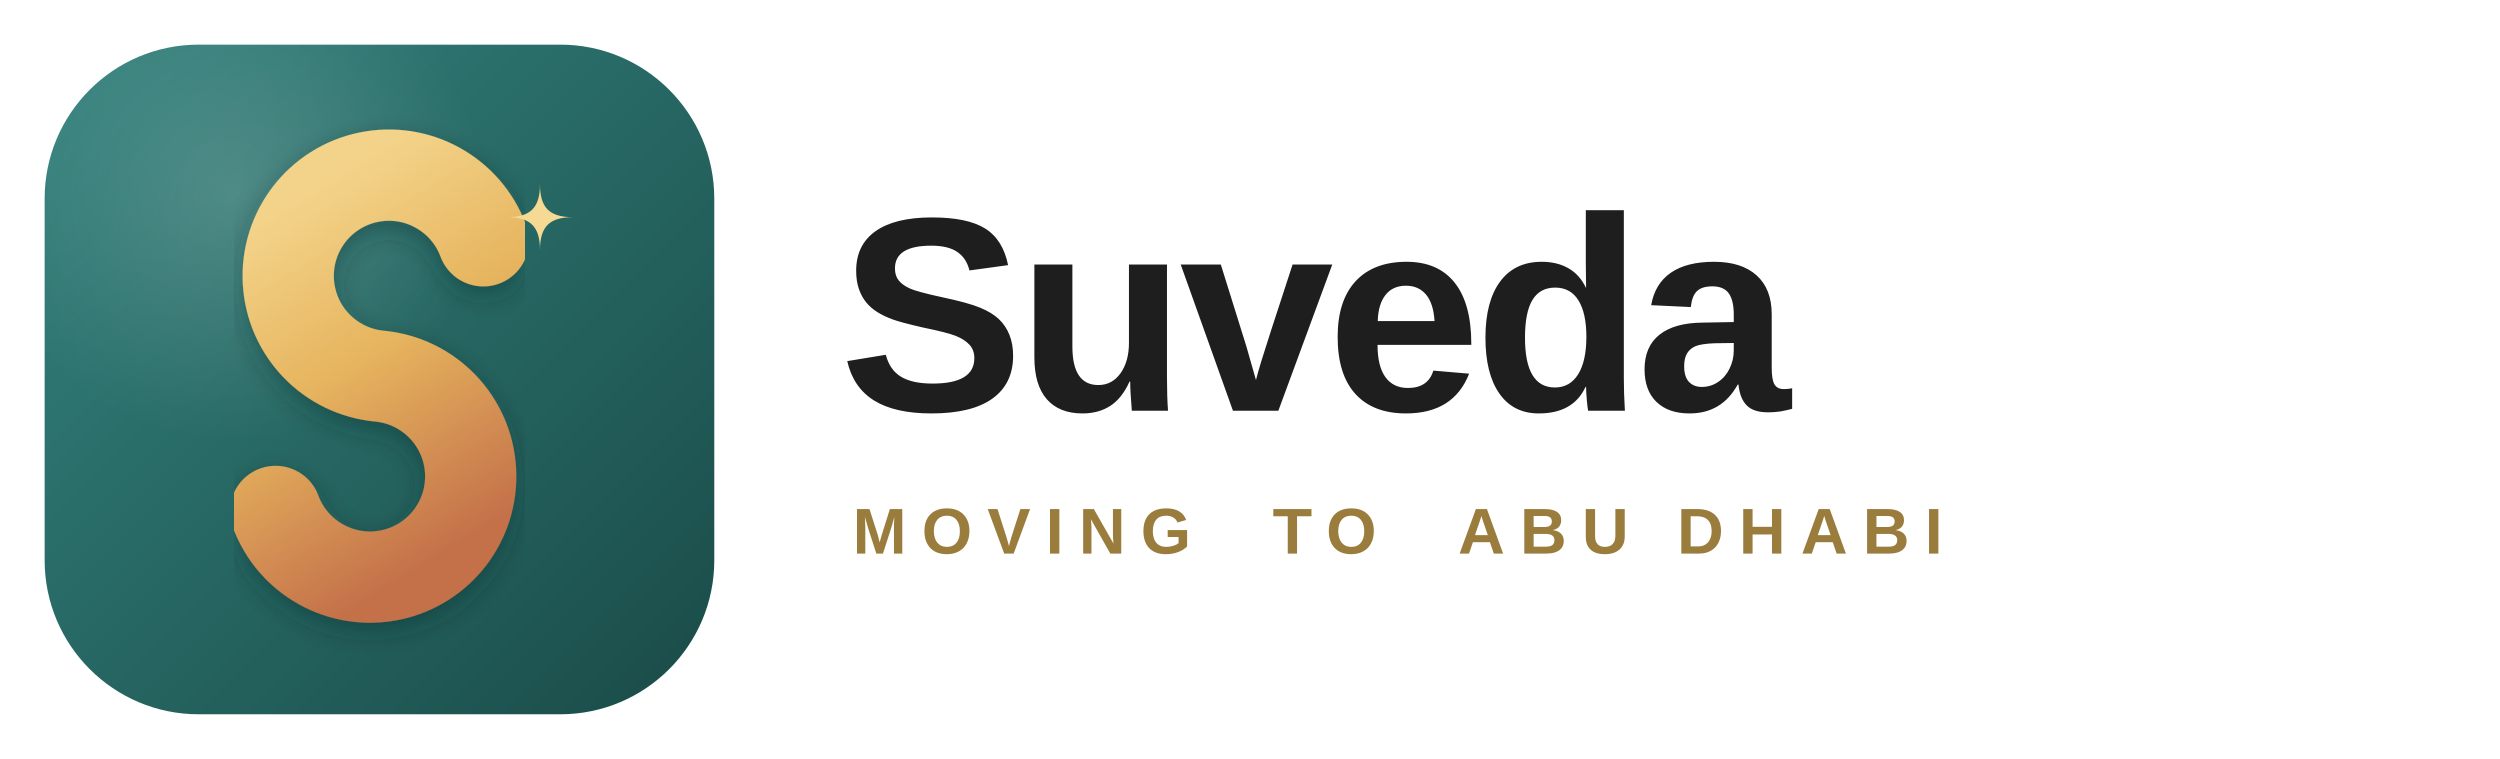
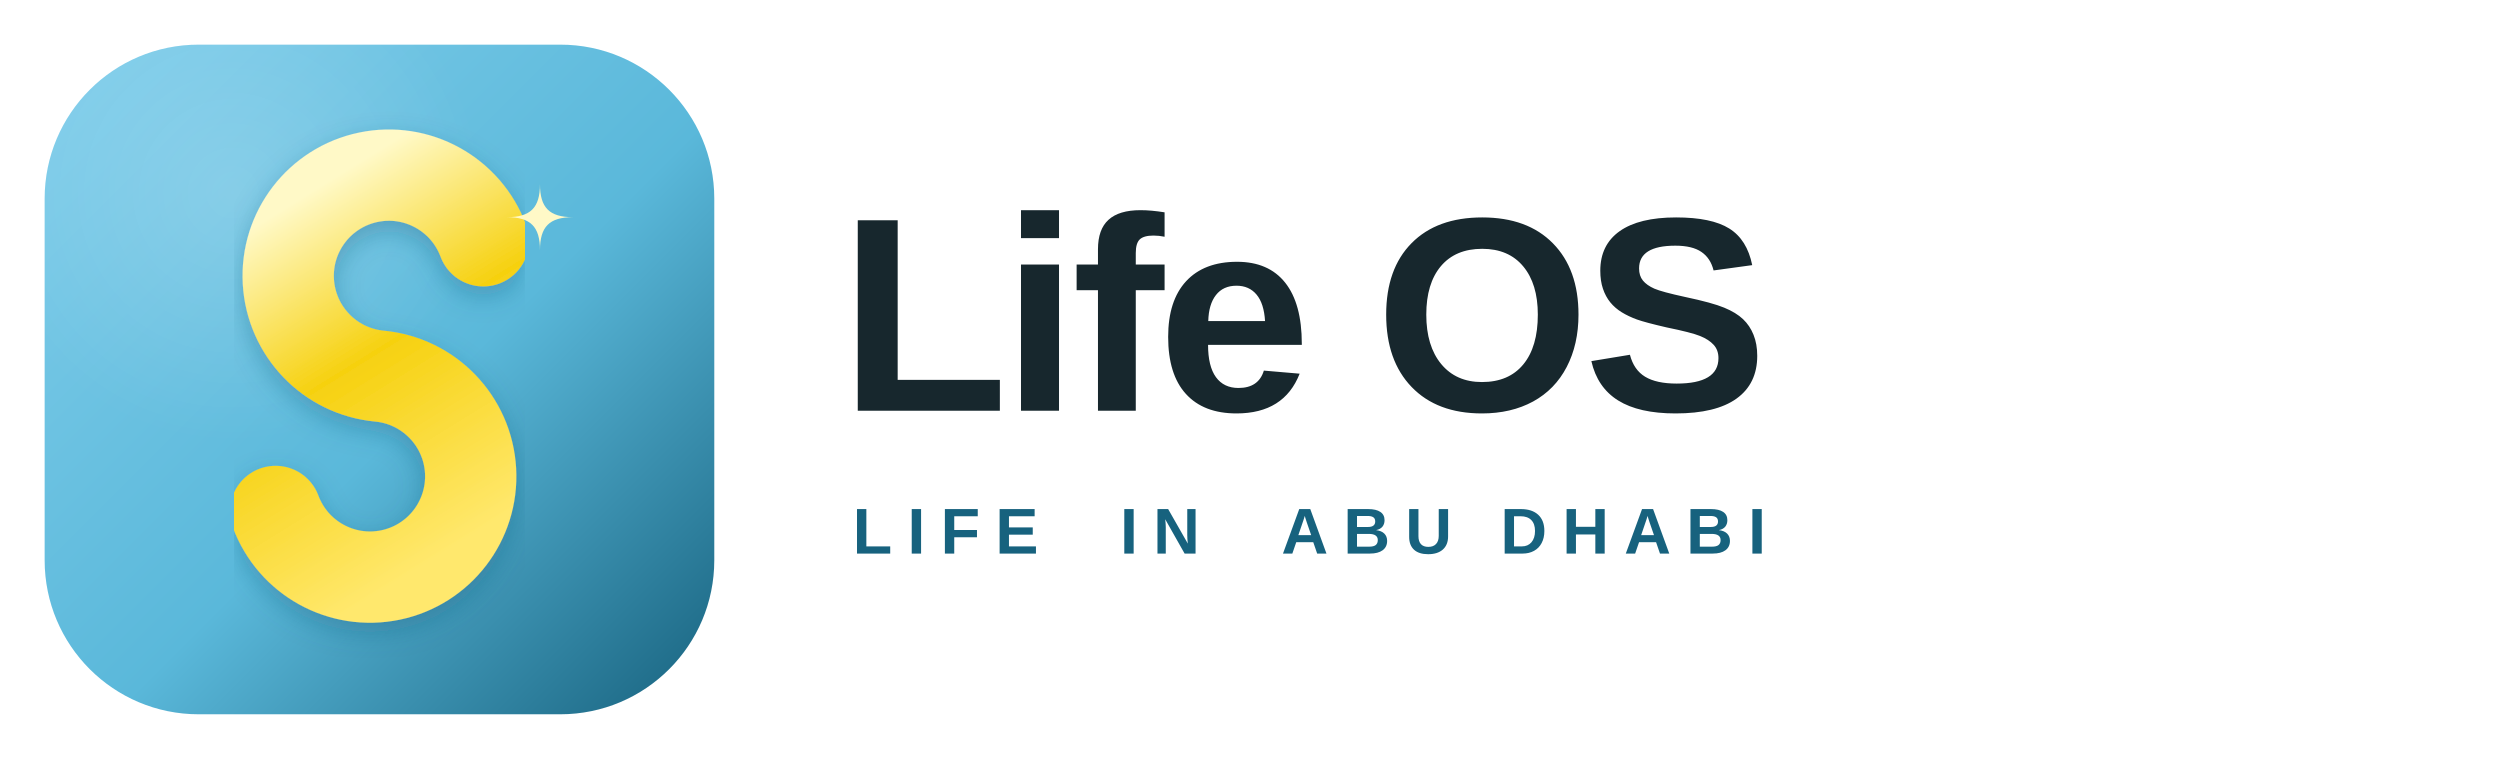
<svg xmlns="http://www.w3.org/2000/svg" width="560" height="170" viewBox="0 0 560 170">
  <defs>
    <linearGradient id="htile" x1="0" y1="0" x2="1" y2="1">
-       <stop offset="0%" stop-color="#34827D" />
-       <stop offset="55%" stop-color="#256460" />
-       <stop offset="100%" stop-color="#1A4B48" />
+       <stop offset="0%" stop-color="#81CEEB" />
+       <stop offset="55%" stop-color="#5AB8DA" />
+       <stop offset="100%" stop-color="#17627E" />
    </linearGradient>
    <radialGradient id="hsheen" cx="28%" cy="22%" r="62%">
      <stop offset="0%" stop-color="#FFFFFF" stop-opacity="0.16" />
      <stop offset="60%" stop-color="#FFFFFF" stop-opacity="0" />
    </radialGradient>
    <linearGradient id="hess" x1="0.30" y1="0" x2="0.62" y2="1" gradientUnits="objectBoundingBox">
-       <stop offset="0%" stop-color="#F3D389" />
-       <stop offset="45%" stop-color="#E6B45E" />
-       <stop offset="100%" stop-color="#C4714A" />
+       <stop offset="0%" stop-color="#FFF9C7" />
+       <stop offset="45%" stop-color="#F6D110" />
+       <stop offset="100%" stop-color="#FFE86D" />
    </linearGradient>
    <filter id="hsoft" x="-20%" y="-20%" width="140%" height="140%">
-       <feDropShadow dx="0" dy="3" stdDeviation="4" flood-color="#0C2A28" flood-opacity="0.35" />
+       <feDropShadow dx="0" dy="3" stdDeviation="4" flood-color="#17627E" flood-opacity="0.35" />
    </filter>
  </defs>
  <g transform="translate(10,10) scale(0.75)">
    <rect width="200" height="200" rx="46" fill="url(#htile)" />
    <rect width="200" height="200" rx="46" fill="url(#hsheen)" />
    <g transform="translate(6,5) scale(0.94)">
      <path d="M133 57 A32 32 0 1 0 100 100 A32 32 0 1 1 67 143" fill="none" stroke="url(#hess)" stroke-width="29" stroke-linecap="round" filter="url(#hsoft)" />
-       <path d="M151 39 C151 46.5 154 49.5 161.5 49.5 C154 49.5 151 52.5 151 60 C151 52.5 148 49.5 140.5 49.5 C148 49.5 151 46.5 151 39 Z" fill="#F6DA93" />
+       <path d="M151 39 C151 46.5 154 49.5 161.5 49.5 C154 49.5 151 52.5 151 60 C151 52.5 148 49.5 140.5 49.5 C148 49.5 151 46.5 151 39 Z" fill="#FFF9C7" />
    </g>
  </g>
-   <text x="188" y="92" font-family="-apple-system, BlinkMacSystemFont, 'Segoe UI', 'Liberation Sans', Arial, sans-serif" font-size="62" font-weight="700" letter-spacing="-1.5" fill="#1E1E1E">Suveda</text>
-   <text x="191" y="124" font-family="-apple-system, BlinkMacSystemFont, 'Segoe UI', 'Liberation Sans', Arial, sans-serif" font-size="14.5" font-weight="600" letter-spacing="3.4" fill="#9A7C3C">MOVING  TO  ABU DHABI</text>
+   <text x="188" y="92" font-family="-apple-system, BlinkMacSystemFont, 'Segoe UI', 'Liberation Sans', Arial, sans-serif" font-size="62" font-weight="700" letter-spacing="-1.5" fill="#17272D">Life OS</text>
+   <text x="191" y="124" font-family="-apple-system, BlinkMacSystemFont, 'Segoe UI', 'Liberation Sans', Arial, sans-serif" font-size="14.5" font-weight="600" letter-spacing="3.4" fill="#17627E">LIFE  IN  ABU DHABI</text>
</svg>
